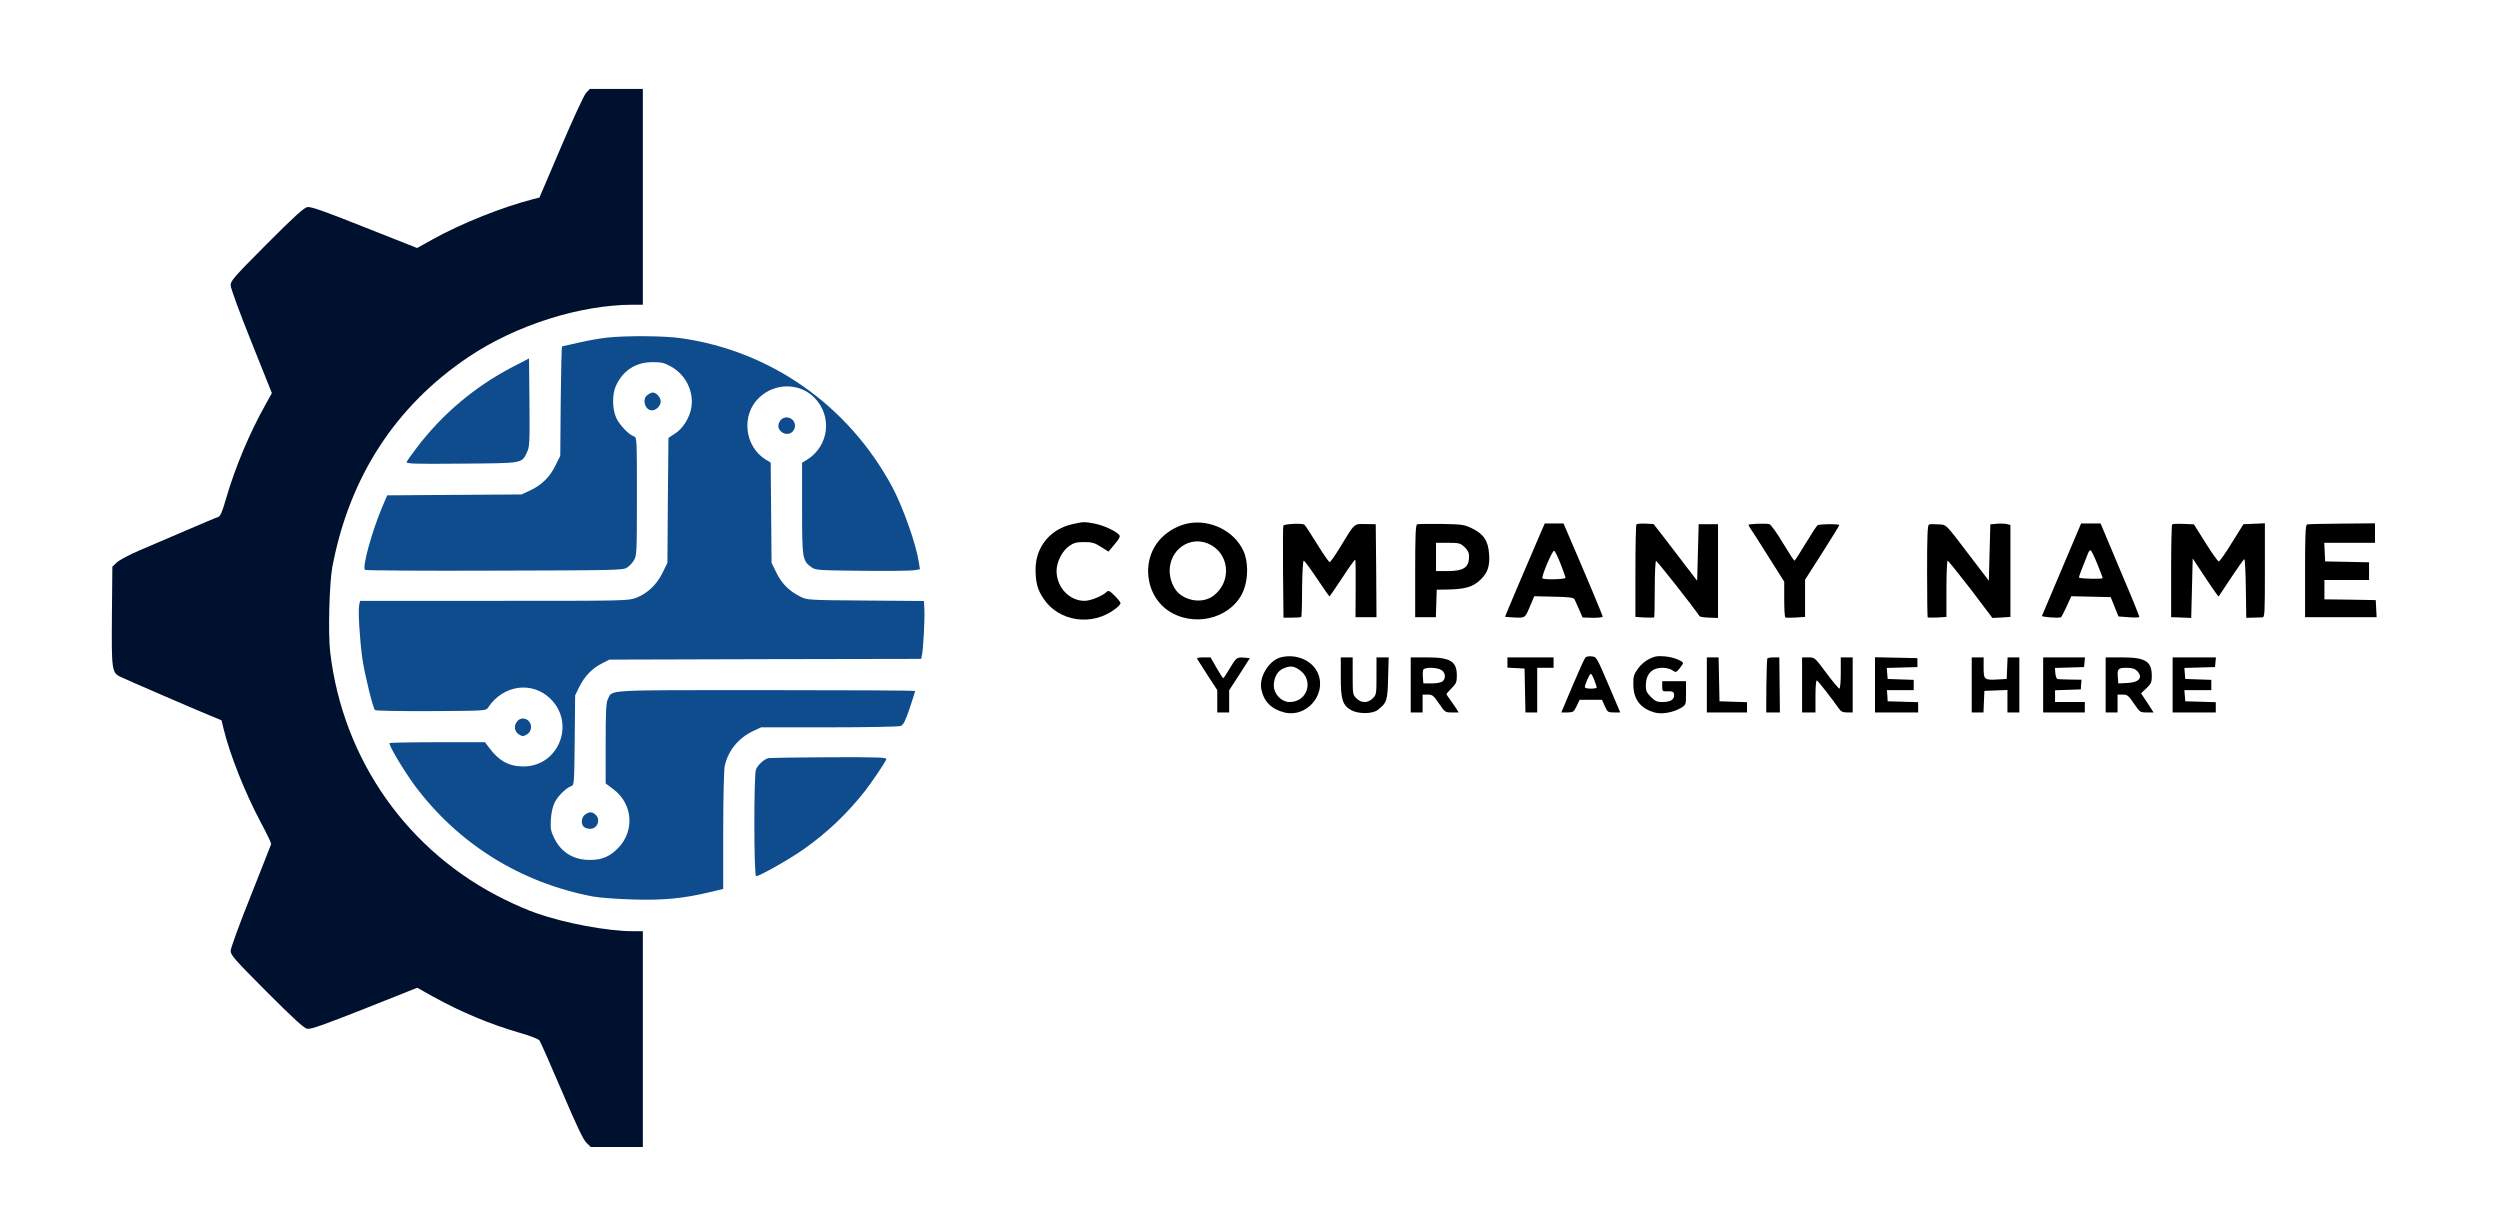
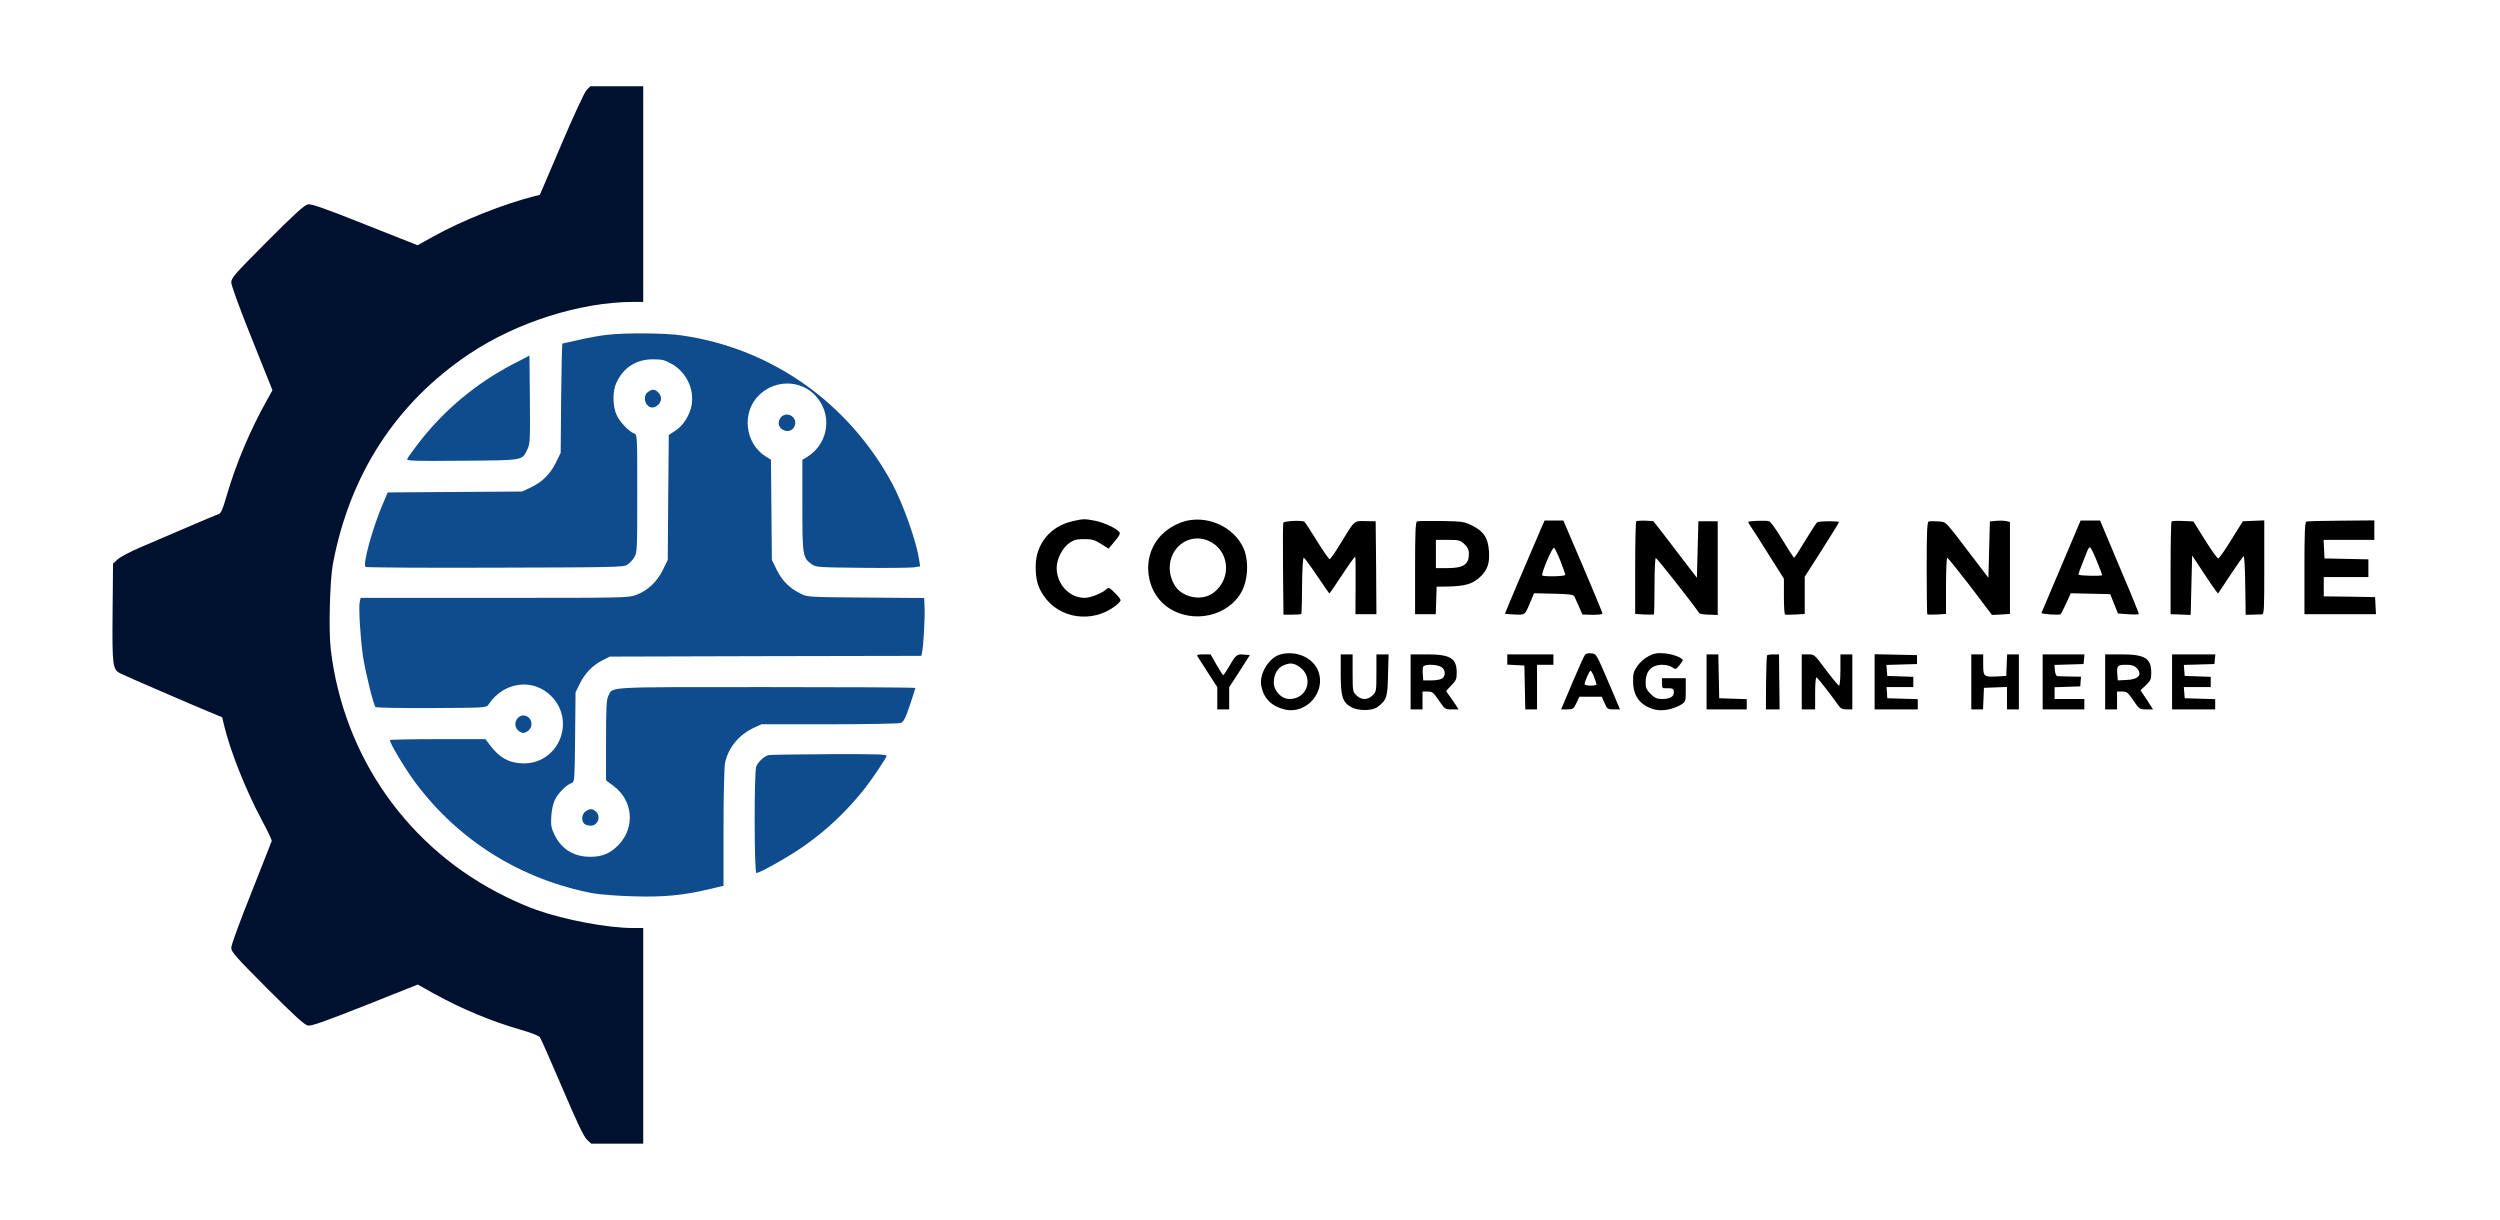
- <svg xmlns="http://www.w3.org/2000/svg" height="50" width="102" viewBox="0 0 1680 820">
+ <svg xmlns="http://www.w3.org/2000/svg" height="40" width="82" viewBox="0 0 1680 820">
  <g transform="translate(0,820) scale(0.1,-0.1)" fill="#000000" stroke="none">
    <path d="M3938 7593 c-14 -16 -87 -173 -169 -366 l-144 -337 -40 -10 c-204 -52 -484 -163 -676 -270 l-106 -59 -354 140 c-278 111 -360 139 -384 135 -23 -5 -89 -64 -273 -249 -224 -225 -242 -246 -242 -277 1 -21 58 -178 139 -379 l138 -345 -39 -70 c-113 -202 -205 -422 -269 -639 -26 -91 -38 -119 -54 -124 -11 -3 -108 -44 -215 -90 -107 -46 -249 -107 -315 -135 -66 -28 -133 -64 -150 -80 l-30 -28 -3 -330 c-3 -363 0 -383 56 -410 43 -21 499 -218 594 -257 l87 -36 12 -51 c42 -176 145 -435 252 -636 40 -74 71 -139 69 -145 -2 -5 -63 -162 -137 -348 -75 -186 -135 -351 -135 -369 0 -29 27 -59 242 -275 184 -184 250 -244 273 -249 24 -4 106 25 385 135 l354 141 105 -59 c194 -107 387 -187 587 -245 65 -18 123 -41 129 -50 7 -9 74 -161 150 -339 99 -232 145 -330 166 -349 l29 -28 175 0 175 0 0 725 0 725 -68 0 c-169 0 -459 54 -650 122 -48 16 -141 56 -207 89 -652 318 -1090 938 -1176 1663 -15 126 -6 462 14 572 114 605 424 1083 917 1414 318 213 747 349 1103 350 l67 0 0 725 0 725 -178 0 -178 0 -26 -27z" fill="#00112f" />
    <path d="M4080 5949 c-42 -4 -126 -19 -187 -33 -61 -14 -114 -26 -116 -26 -3 0 -7 -165 -9 -368 l-3 -367 -33 -67 c-38 -77 -92 -130 -171 -167 l-56 -26 -452 -3 -451 -3 -35 -82 c-69 -164 -135 -405 -114 -419 7 -4 399 -7 872 -5 811 2 863 3 888 20 16 10 37 32 47 50 19 30 20 53 20 429 0 387 0 397 -20 403 -34 11 -98 78 -119 125 -27 59 -28 159 -2 215 47 103 133 159 246 159 61 0 78 -4 125 -30 98 -55 153 -166 136 -274 -10 -67 -57 -143 -110 -176 l-44 -29 -4 -420 -3 -420 -33 -67 c-39 -80 -102 -139 -178 -168 -54 -20 -74 -20 -954 -20 l-900 0 -6 -26 c-9 -36 4 -247 22 -369 17 -109 70 -325 84 -339 5 -5 173 -8 377 -7 368 2 368 2 383 24 101 153 298 180 421 57 168 -168 51 -455 -186 -453 -96 1 -163 38 -228 126 l-28 37 -318 0 c-175 0 -320 -3 -323 -6 -10 -9 99 -191 172 -289 292 -390 710 -650 1195 -742 44 -8 166 -17 270 -20 206 -6 337 7 513 49 l92 22 0 390 c0 222 5 410 10 436 23 104 93 189 193 236 l52 24 457 0 c251 0 467 4 480 9 19 7 31 31 61 119 20 61 37 113 37 116 0 4 -451 6 -1003 6 -1102 0 -1029 4 -1062 -60 -12 -24 -15 -79 -15 -298 l0 -269 52 -39 c129 -97 145 -276 34 -393 -55 -58 -109 -82 -190 -82 -110 -1 -195 50 -242 147 -23 48 -26 63 -22 127 3 46 13 87 26 113 22 44 78 98 111 109 19 6 20 16 23 308 l3 302 28 57 c35 71 87 125 153 158 l49 25 1047 3 1048 2 5 23 c9 36 20 236 17 304 l-3 62 -392 3 c-384 3 -393 3 -438 26 -74 36 -125 87 -161 160 l-33 67 -3 337 -3 337 -33 20 c-144 89 -167 302 -44 417 105 100 270 100 369 1 124 -124 101 -326 -48 -419 l-33 -20 0 -306 c0 -338 2 -352 63 -396 27 -20 43 -21 335 -24 169 -2 327 0 351 3 l43 7 -7 46 c-19 124 -107 373 -181 511 -295 545 -814 910 -1417 996 -109 16 -370 18 -497 4z" fill="#0f4c8d" />
    <path d="M3443 5751 c-251 -131 -469 -314 -641 -540 -35 -46 -66 -89 -69 -97 -5 -13 45 -15 368 -12 417 3 404 1 439 74 19 38 20 59 18 337 l-3 296 -112 -58z" fill="#0f4c8d" />
    <path d="M4352 5564 c-40 -27 -18 -104 29 -104 29 0 59 31 59 60 0 28 -30 60 -55 60 -6 0 -21 -7 -33 -16z" fill="#0f4c8d" />
    <path d="M5262 5407 c-26 -12 -40 -53 -25 -75 26 -41 81 -40 100 1 22 48 -27 96 -75 74z" fill="#0f4c8d" />
    <path d="M7210 4696 c-151 -32 -251 -153 -251 -304 0 -88 13 -138 54 -198 104 -155 327 -187 482 -68 19 14 35 32 35 38 0 7 -18 29 -40 51 -37 36 -41 37 -57 22 -30 -27 -106 -57 -145 -57 -102 0 -187 90 -188 201 0 60 39 137 87 169 29 20 49 25 98 25 52 0 71 -5 113 -32 l51 -32 42 50 c31 37 39 52 30 62 -21 26 -107 65 -165 76 -70 13 -75 13 -146 -3z" />
    <path d="M7981 4700 c-63 -14 -124 -46 -171 -92 -151 -146 -116 -411 67 -510 180 -98 416 -20 482 158 30 80 29 192 -4 261 -62 134 -224 213 -374 183z m137 -135 c142 -60 164 -250 40 -348 -63 -51 -166 -45 -234 11 -37 31 -64 96 -64 153 0 142 132 236 258 184z" />
    <path d="M8624 4685 c-3 -6 -3 -147 -2 -314 l3 -304 58 0 c32 0 60 2 62 5 2 2 5 88 5 191 1 104 6 187 11 187 5 0 45 -54 89 -120 44 -66 82 -120 84 -120 2 0 41 56 86 125 45 69 84 124 87 121 3 -2 4 -90 3 -195 l-1 -191 71 0 70 0 -2 313 -3 312 -68 1 c-79 2 -72 8 -168 -150 -35 -58 -68 -106 -74 -106 -5 1 -44 56 -85 123 -41 67 -79 125 -85 129 -15 11 -137 5 -141 -7z" />
    <path d="M9523 4694 c-10 -4 -13 -77 -13 -315 l0 -309 70 0 69 0 3 93 3 92 70 1 c124 2 176 18 228 70 45 45 59 89 54 166 -6 91 -36 136 -113 174 -55 27 -66 28 -208 31 -83 1 -157 0 -163 -3z m317 -151 c21 -19 31 -38 32 -58 2 -80 -33 -105 -147 -105 l-75 0 0 95 0 95 80 0 c73 0 82 -2 110 -27z" />
    <path d="M10358 4648 c-79 -182 -245 -573 -244 -575 1 -1 30 -3 66 -5 72 -3 68 -6 110 95 l20 48 131 -3 c105 -2 133 -6 140 -18 4 -8 18 -39 31 -69 l23 -53 68 -2 c37 0 67 3 67 8 0 8 -106 261 -228 544 l-35 82 -63 0 -63 0 -23 -52z m129 -219 c18 -46 33 -89 33 -94 0 -11 -144 -14 -155 -4 -9 10 67 190 79 186 5 -2 25 -41 43 -88z" />
    <path d="M10997 4694 c-4 -4 -7 -146 -7 -315 l0 -307 61 -4 c33 -1 63 -1 65 1 2 2 4 89 4 193 0 105 4 188 9 186 10 -4 239 -294 292 -371 3 -5 33 -9 65 -10 l59 -2 0 315 0 315 -65 0 -65 0 -5 -190 -5 -190 -70 91 c-38 50 -104 136 -146 191 l-77 99 -54 3 c-29 1 -57 -1 -61 -5z" />
    <path d="M11750 4690 c0 -3 7 -15 15 -27 9 -12 63 -97 120 -188 l105 -166 0 -119 c0 -65 3 -120 8 -122 4 -2 35 -2 70 0 l62 4 0 125 0 125 115 180 c63 99 115 183 115 187 0 9 -132 8 -146 -1 -6 -4 -42 -59 -80 -122 -38 -64 -72 -116 -75 -116 -4 0 -39 54 -78 119 -39 66 -80 122 -90 126 -22 7 -141 3 -141 -5z" />
    <path d="M12963 4693 c-10 -4 -13 -75 -13 -312 0 -169 2 -310 4 -312 2 -2 32 -2 65 -1 l61 4 0 189 c0 104 4 189 8 189 4 0 74 -87 155 -192 l146 -193 61 3 60 4 0 309 0 309 -24 6 c-13 3 -44 4 -67 2 l-44 -4 -5 -189 -5 -190 -125 164 c-173 227 -157 211 -215 215 -27 2 -56 2 -62 -1z" />
    <path d="M13855 4393 c-71 -168 -131 -309 -133 -314 -3 -8 116 -17 128 -9 4 3 21 36 38 73 l31 68 132 -3 133 -3 26 -65 26 -65 68 -5 c37 -3 70 -2 72 1 2 3 -45 120 -105 260 -59 140 -118 280 -131 312 l-24 57 -65 0 -66 0 -130 -307z m238 37 c20 -49 37 -93 37 -97 0 -8 -151 -5 -159 3 -2 2 9 34 24 71 15 37 31 78 36 91 5 12 12 22 17 22 5 0 25 -40 45 -90z" />
    <path d="M14597 4694 c-4 -4 -7 -146 -7 -316 l0 -308 43 -1 c23 -1 53 -2 67 -3 l25 -1 5 200 5 200 69 -105 c38 -58 77 -115 87 -128 l18 -23 83 125 c46 69 86 126 90 126 4 0 9 -89 10 -197 l3 -197 45 1 c25 1 53 2 63 2 16 1 17 23 17 316 l0 316 -72 -3 -72 -3 -78 -125 c-42 -69 -82 -125 -88 -125 -6 0 -46 56 -89 125 l-78 124 -69 3 c-39 2 -73 0 -77 -3z" />
    <path d="M15503 4693 c-10 -4 -13 -76 -13 -314 l0 -309 240 0 241 0 -3 58 -3 57 -172 3 -173 2 0 65 0 65 150 0 150 0 0 60 0 59 -147 3 -148 3 -3 63 -3 62 171 0 170 0 0 65 0 66 -222 -2 c-123 -1 -229 -3 -235 -6z" />
    <path d="M8602 3799 c-77 -23 -143 -134 -126 -213 17 -83 68 -134 155 -156 146 -37 282 116 228 257 -35 92 -150 142 -257 112z m129 -82 c101 -68 57 -217 -65 -217 -55 0 -106 54 -106 111 0 53 24 97 63 114 45 20 69 18 108 -8z" />
    <path d="M10653 3798 c-6 -7 -45 -93 -86 -190 l-75 -178 42 0 c38 1 42 3 61 43 l20 42 75 0 75 0 19 -42 c18 -41 22 -43 62 -43 l42 0 -67 158 c-95 222 -91 215 -127 219 -17 2 -36 -2 -41 -9z m61 -151 c9 -23 16 -46 16 -50 0 -4 -18 -7 -40 -7 -22 0 -40 4 -40 10 0 17 32 90 40 90 4 0 15 -19 24 -43z" />
    <path d="M11080 3788 c-26 -13 -58 -41 -75 -66 -26 -38 -30 -52 -29 -106 1 -99 49 -161 146 -187 48 -13 125 2 175 32 33 21 33 21 33 100 l0 79 -80 0 -80 0 0 -35 c0 -29 3 -34 23 -33 49 2 57 -2 57 -27 0 -30 -26 -45 -80 -45 -34 0 -48 6 -76 34 -28 28 -34 42 -34 76 0 77 39 119 110 120 27 0 55 -7 69 -17 23 -16 25 -15 48 13 12 16 23 31 23 34 0 17 -70 43 -124 47 -50 4 -69 0 -106 -19z" />
    <path d="M8046 3788 c4 -7 36 -57 71 -111 l63 -97 0 -75 0 -75 40 0 40 0 0 75 0 74 70 108 69 108 -35 3 c-52 5 -57 1 -100 -72 -21 -36 -41 -66 -44 -66 -3 0 -23 32 -45 70 l-40 70 -48 0 c-36 0 -46 -3 -41 -12z" />
    <path d="M9010 3668 c0 -152 12 -189 69 -222 47 -27 142 -27 178 0 62 47 68 64 71 215 l4 139 -41 0 -41 0 0 -125 c0 -120 -1 -127 -25 -150 -15 -16 -36 -25 -55 -25 -19 0 -40 9 -55 25 -24 23 -25 30 -25 150 l0 125 -40 0 -40 0 0 -132z" />
    <path d="M9480 3615 l0 -185 40 0 40 0 0 60 0 60 35 0 c31 0 38 -6 75 -60 40 -59 42 -60 87 -60 l45 0 -17 28 c-10 15 -28 41 -41 59 -13 17 -24 34 -24 36 0 3 16 21 35 40 30 30 35 41 35 84 0 97 -43 123 -200 123 l-110 0 0 -185z m208 99 c26 -18 29 -56 6 -75 -10 -8 -41 -14 -73 -14 l-56 0 -3 39 c-2 21 -1 44 2 52 7 20 95 18 124 -2z" />
    <path d="M10130 3765 l0 -34 58 -3 57 -3 3 -147 3 -148 39 0 40 0 0 150 0 150 55 0 55 0 0 35 0 35 -155 0 -155 0 0 -35z" />
    <path d="M11470 3615 l0 -185 135 0 135 0 0 35 0 34 -92 3 -93 3 -3 148 -3 147 -39 0 -40 0 0 -185z" />
    <path d="M11877 3794 c-3 -3 -6 -86 -7 -185 l-1 -179 46 0 46 0 -2 185 -2 185 -37 0 c-20 0 -39 -3 -43 -6z" />
    <path d="M12110 3615 l0 -185 45 0 45 0 0 111 c0 69 4 108 10 104 10 -6 108 -132 145 -186 16 -23 27 -29 58 -29 l37 0 0 185 0 185 -40 0 -40 0 0 -105 c0 -58 -4 -105 -9 -105 -5 0 -45 47 -88 105 -78 105 -78 105 -120 105 l-43 0 0 -185z" />
    <path d="M12600 3615 l0 -185 145 0 145 0 0 35 0 34 -102 3 -103 3 -2 38 -3 37 90 0 90 0 0 35 0 34 -87 3 -88 3 -3 37 -3 37 103 3 103 3 0 30 0 30 -142 3 -143 3 0 -186z" />
    <path d="M13250 3615 l0 -185 40 0 39 0 3 73 3 72 78 3 77 3 0 -76 0 -75 40 0 40 0 0 185 0 185 -40 0 -39 0 -3 -72 -3 -73 -54 -3 c-97 -6 -101 -2 -101 78 l0 70 -40 0 -40 0 0 -185z" />
    <path d="M13730 3615 l0 -185 140 0 140 0 0 35 0 35 -100 0 -100 0 0 40 0 39 86 3 87 3 2 33 3 32 -74 1 c-41 1 -80 2 -86 3 -7 0 -14 18 -16 38 l-3 37 98 3 98 3 3 33 3 32 -140 0 -141 0 0 -185z" />
    <path d="M14150 3615 l0 -185 40 0 40 0 0 60 0 60 35 0 c31 0 38 -6 75 -60 40 -59 42 -60 87 -60 l45 0 -18 28 c-9 15 -28 44 -42 64 l-24 37 36 34 c32 30 36 40 36 83 0 98 -43 124 -200 124 l-110 0 0 -185z m210 95 c44 -44 16 -79 -65 -82 l-60 -3 -3 39 c-5 59 1 66 58 66 37 0 55 -5 70 -20z" />
    <path d="M14600 3615 l0 -185 145 0 145 0 0 35 0 34 -102 3 -103 3 -3 38 -3 37 90 0 91 0 0 35 0 34 -87 3 -88 3 -3 37 -3 37 103 3 103 3 3 33 3 32 -145 0 -146 0 0 -185z" />
    <path d="M3477 3372 c-26 -28 -21 -69 9 -89 24 -15 29 -15 53 -2 16 9 27 25 29 43 7 55 -56 87 -91 48z" fill="#0f4c8d" />
    <path d="M5165 3123 c-30 -6 -72 -45 -85 -77 -15 -39 -14 -716 1 -716 24 0 224 113 324 184 152 107 287 235 406 386 43 54 137 194 145 215 5 13 -41 15 -382 14 -214 -1 -398 -4 -409 -6z" fill="#0f4c8d" />
    <path d="M3932 2744 c-26 -18 -30 -65 -7 -84 8 -7 27 -12 42 -12 48 0 71 63 35 95 -23 21 -41 21 -70 1z" fill="#0f4c8d" />
  </g>
</svg>
